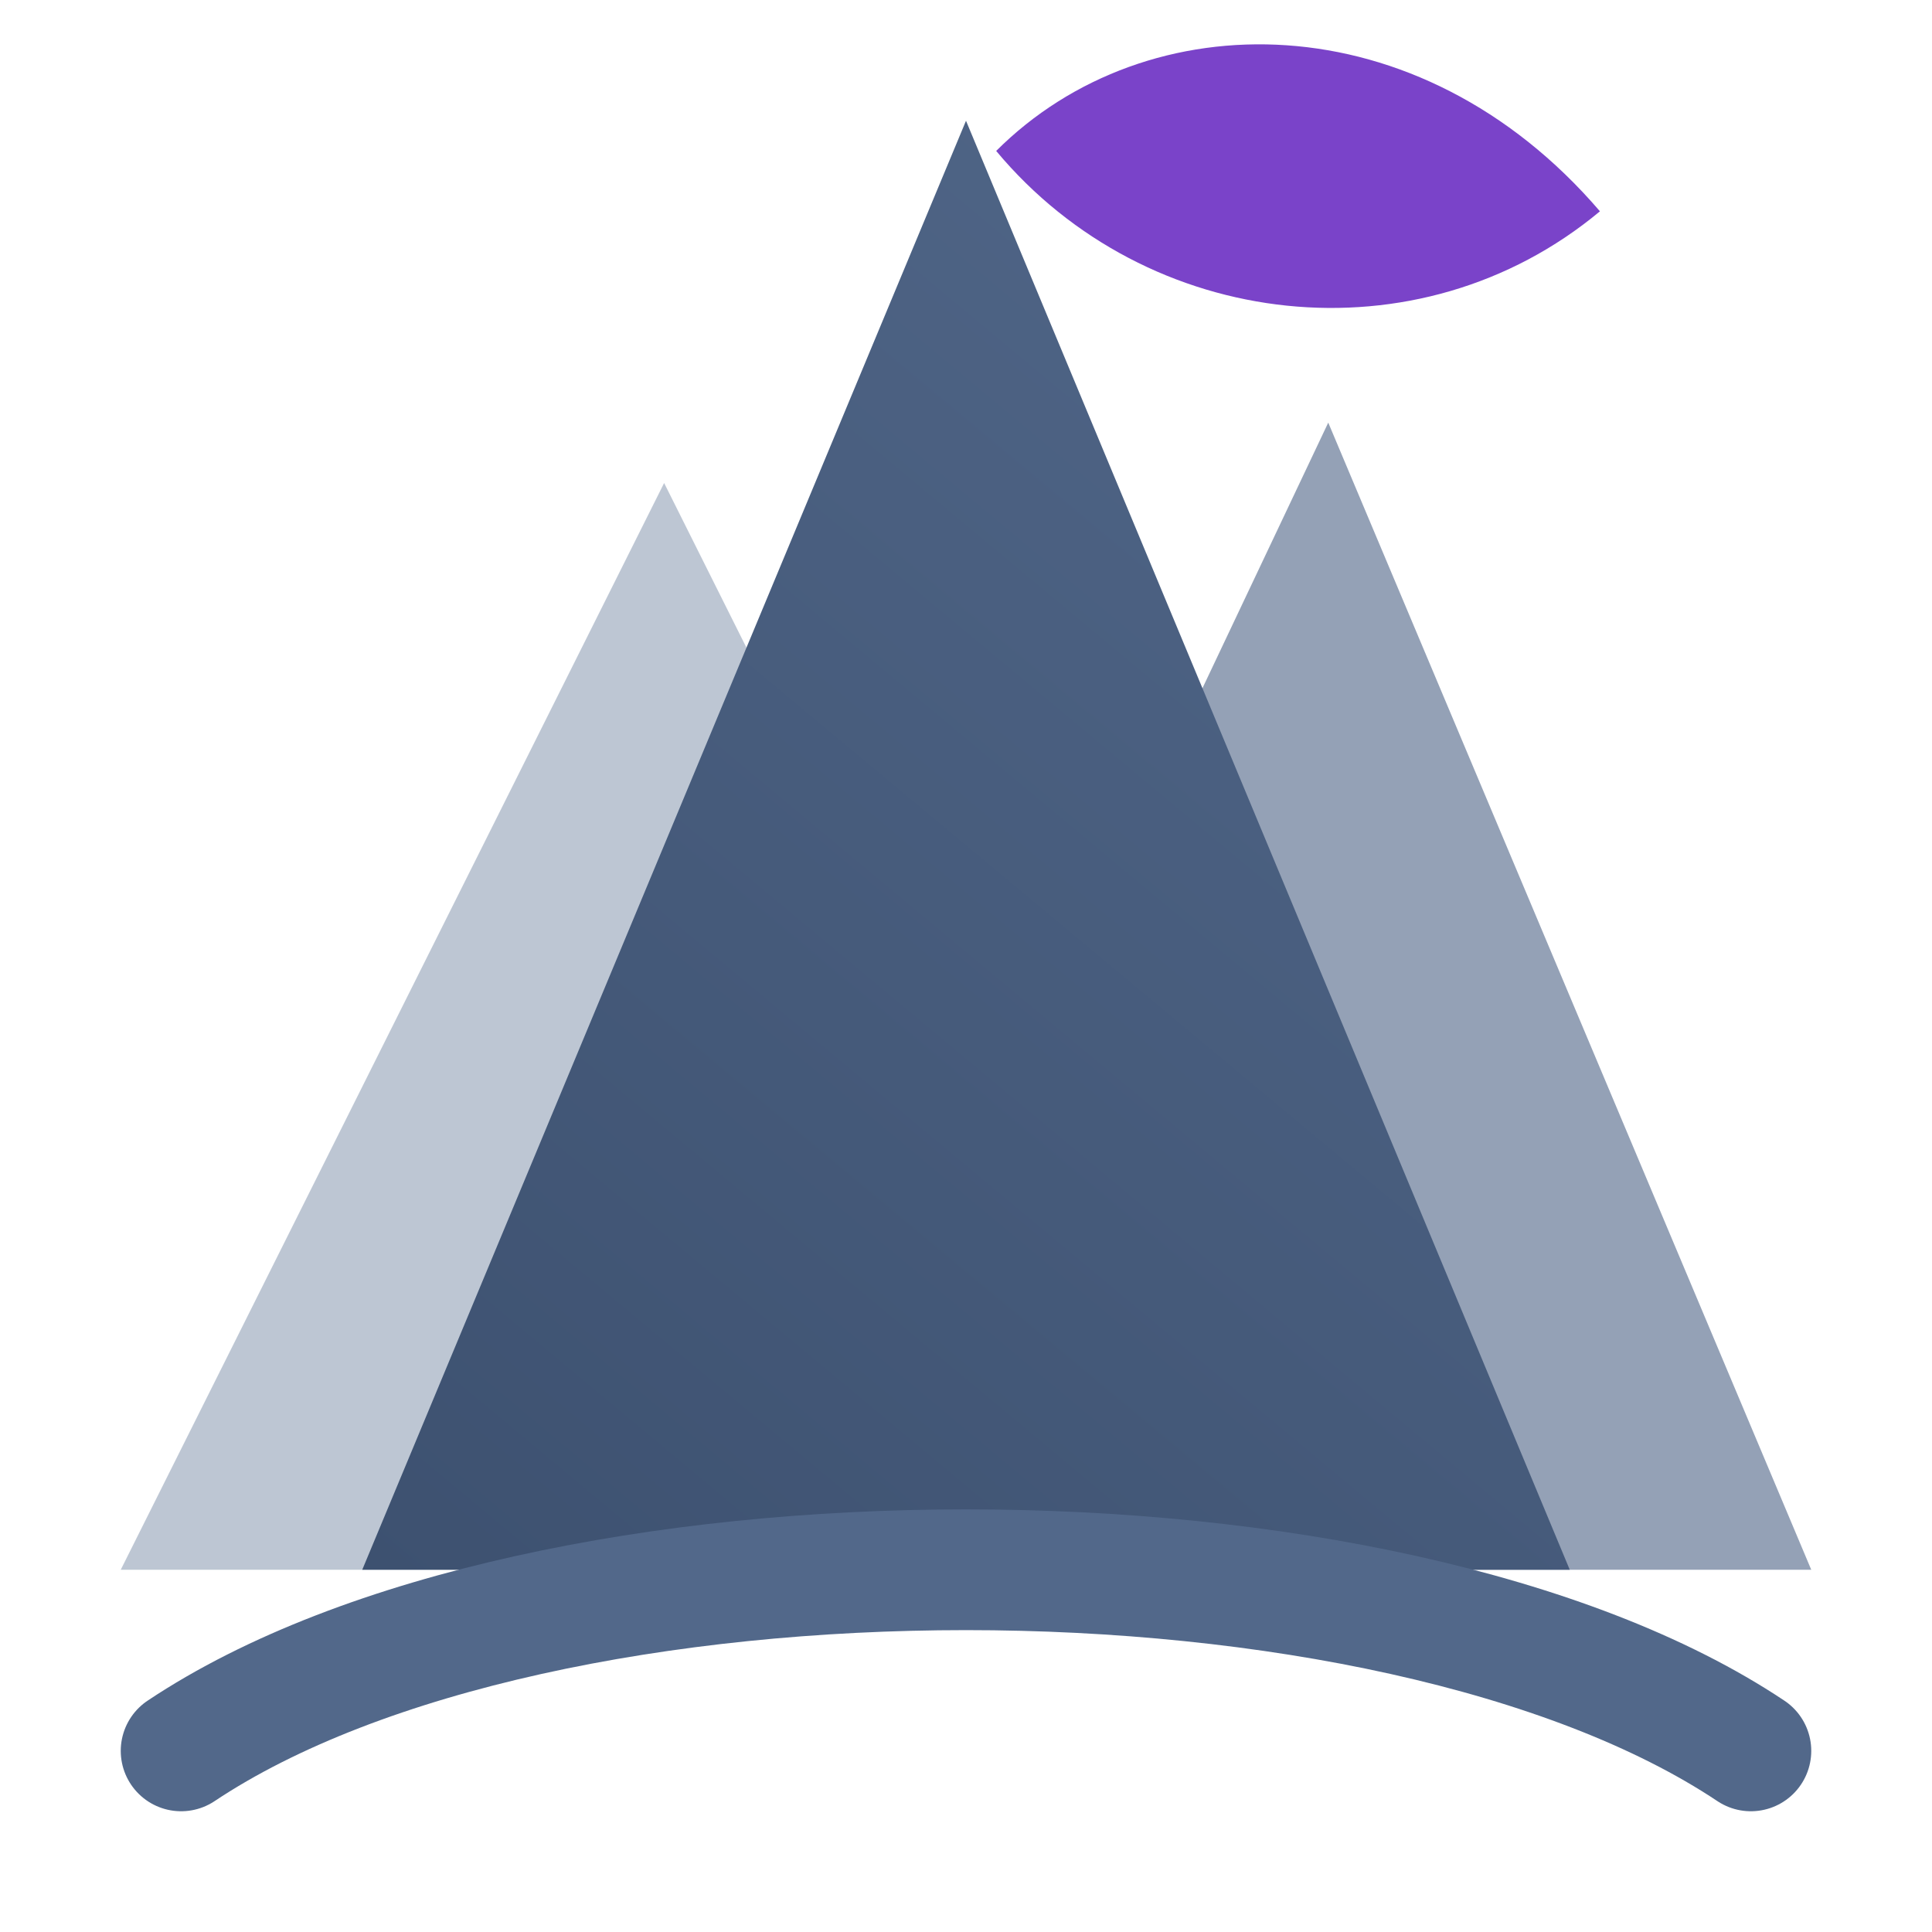
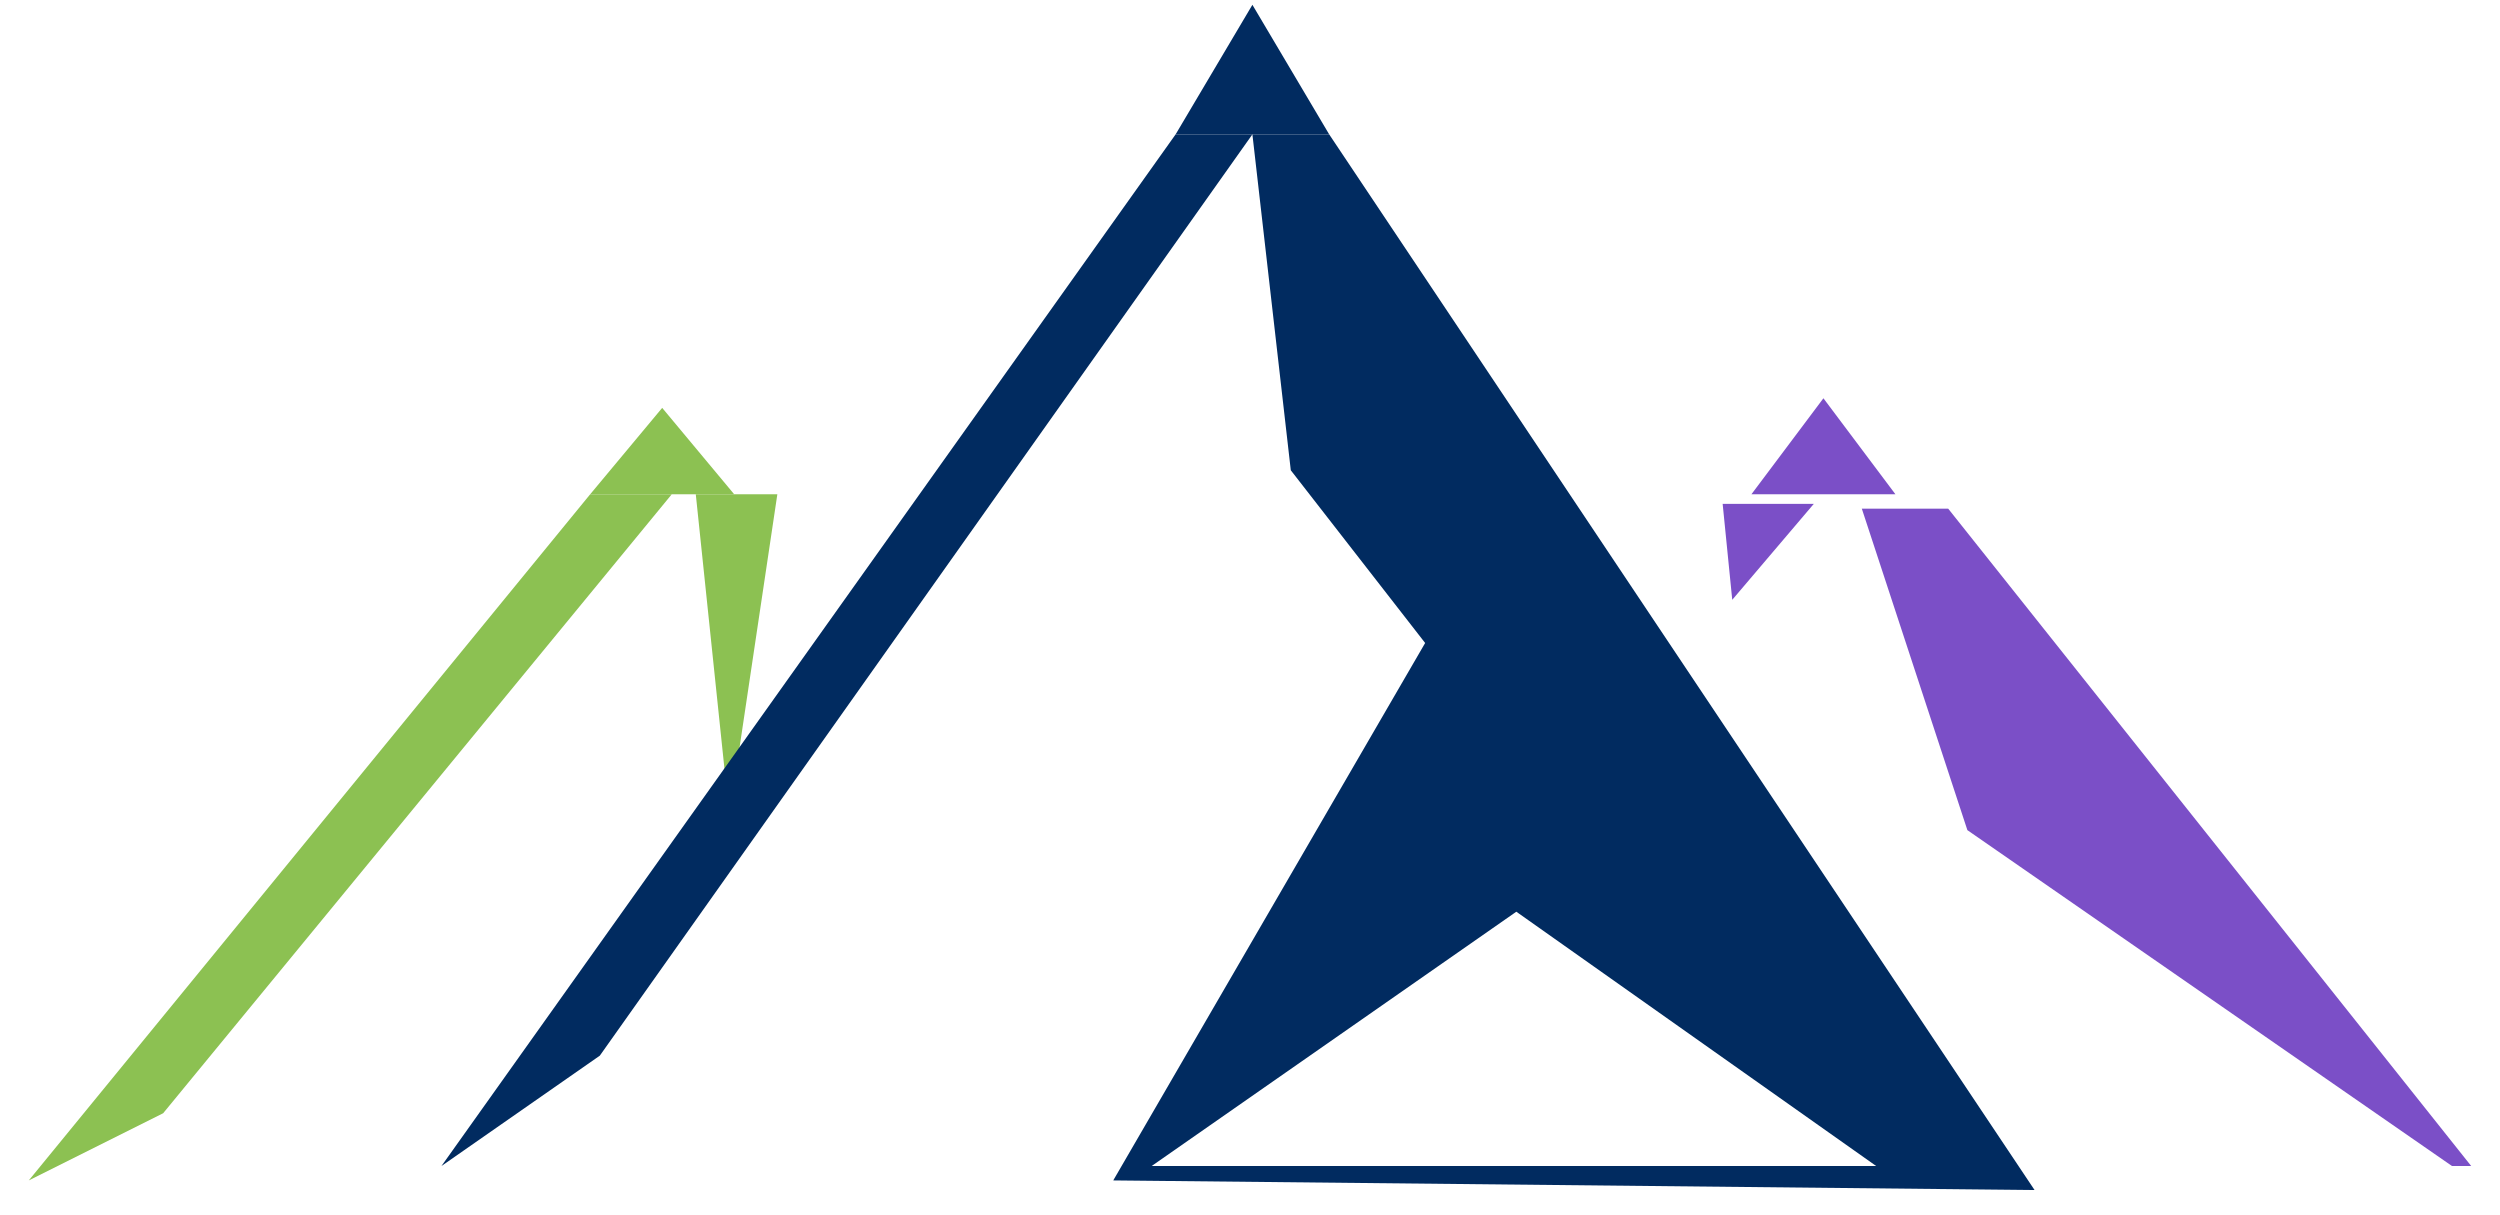
- <svg xmlns="http://www.w3.org/2000/svg" viewBox="0 0 64 64">
-   <defs>
-     <linearGradient id="peak" x1="12" y1="52" x2="52" y2="4" gradientUnits="userSpaceOnUse">
-       <stop offset="0" stop-color="#3D5170" />
-       <stop offset="1" stop-color="#52688A" />
-     </linearGradient>
-   </defs>
-   <path d="M4 52 L22 16 L40 52 Z" fill="#BDC6D3" />
-   <path d="M26 52 L44 14 L60 52 Z" fill="#94A1B6" />
-   <path d="M12 52 L32 4 L52 52 Z" fill="url(#peak)" />
-   <path d="M33 5 C 38 0 47 0 53 7 C 47 12 38 11 33 5 Z" fill="#7A43C9" />
-   <path d="M6 58 C 18 50, 46 50, 58 58" fill="none" stroke="#52688A" stroke-width="4" stroke-linecap="round" />
+ <svg xmlns="http://www.w3.org/2000/svg" viewBox="0 0 521 253">
+   <style>
+     @media (prefers-color-scheme: dark) {
+       .py-navy { fill: #8fa9de; }
+       .py-leaf { fill: #a9d68d; }
+       .py-grape { fill: #a98fe8; }
+     }
+   </style>
+   <g class="py-leaf" fill="#8cc152">
+     <path d="M138 85L123 103L153 103Z" />
+     <path d="M123 103L140 103L34 232L6 246Z" />
+     <path d="M145 103L162 103L152 170Z" />
+   </g>
+   <g class="py-navy" fill="#012b60">
+     <path d="M261 1L245 28L277 28Z" />
+     <path d="M245 28L261 28L125 220L92 243Z" />
+     <path fill-rule="evenodd" d="M261 28L277 28L424 248L232 246L297 134L269 98ZM316 190L240 243L391 243Z" />
+   </g>
+   <g class="py-grape" fill="#7b4fc7">
+     <path d="M380 83L365 103L395 103Z" />
+     <path d="M359 105L378 105L361 125Z" />
+     <path d="M388 106L406 106L515 243L511 243L410 173Z" />
+   </g>
</svg>
